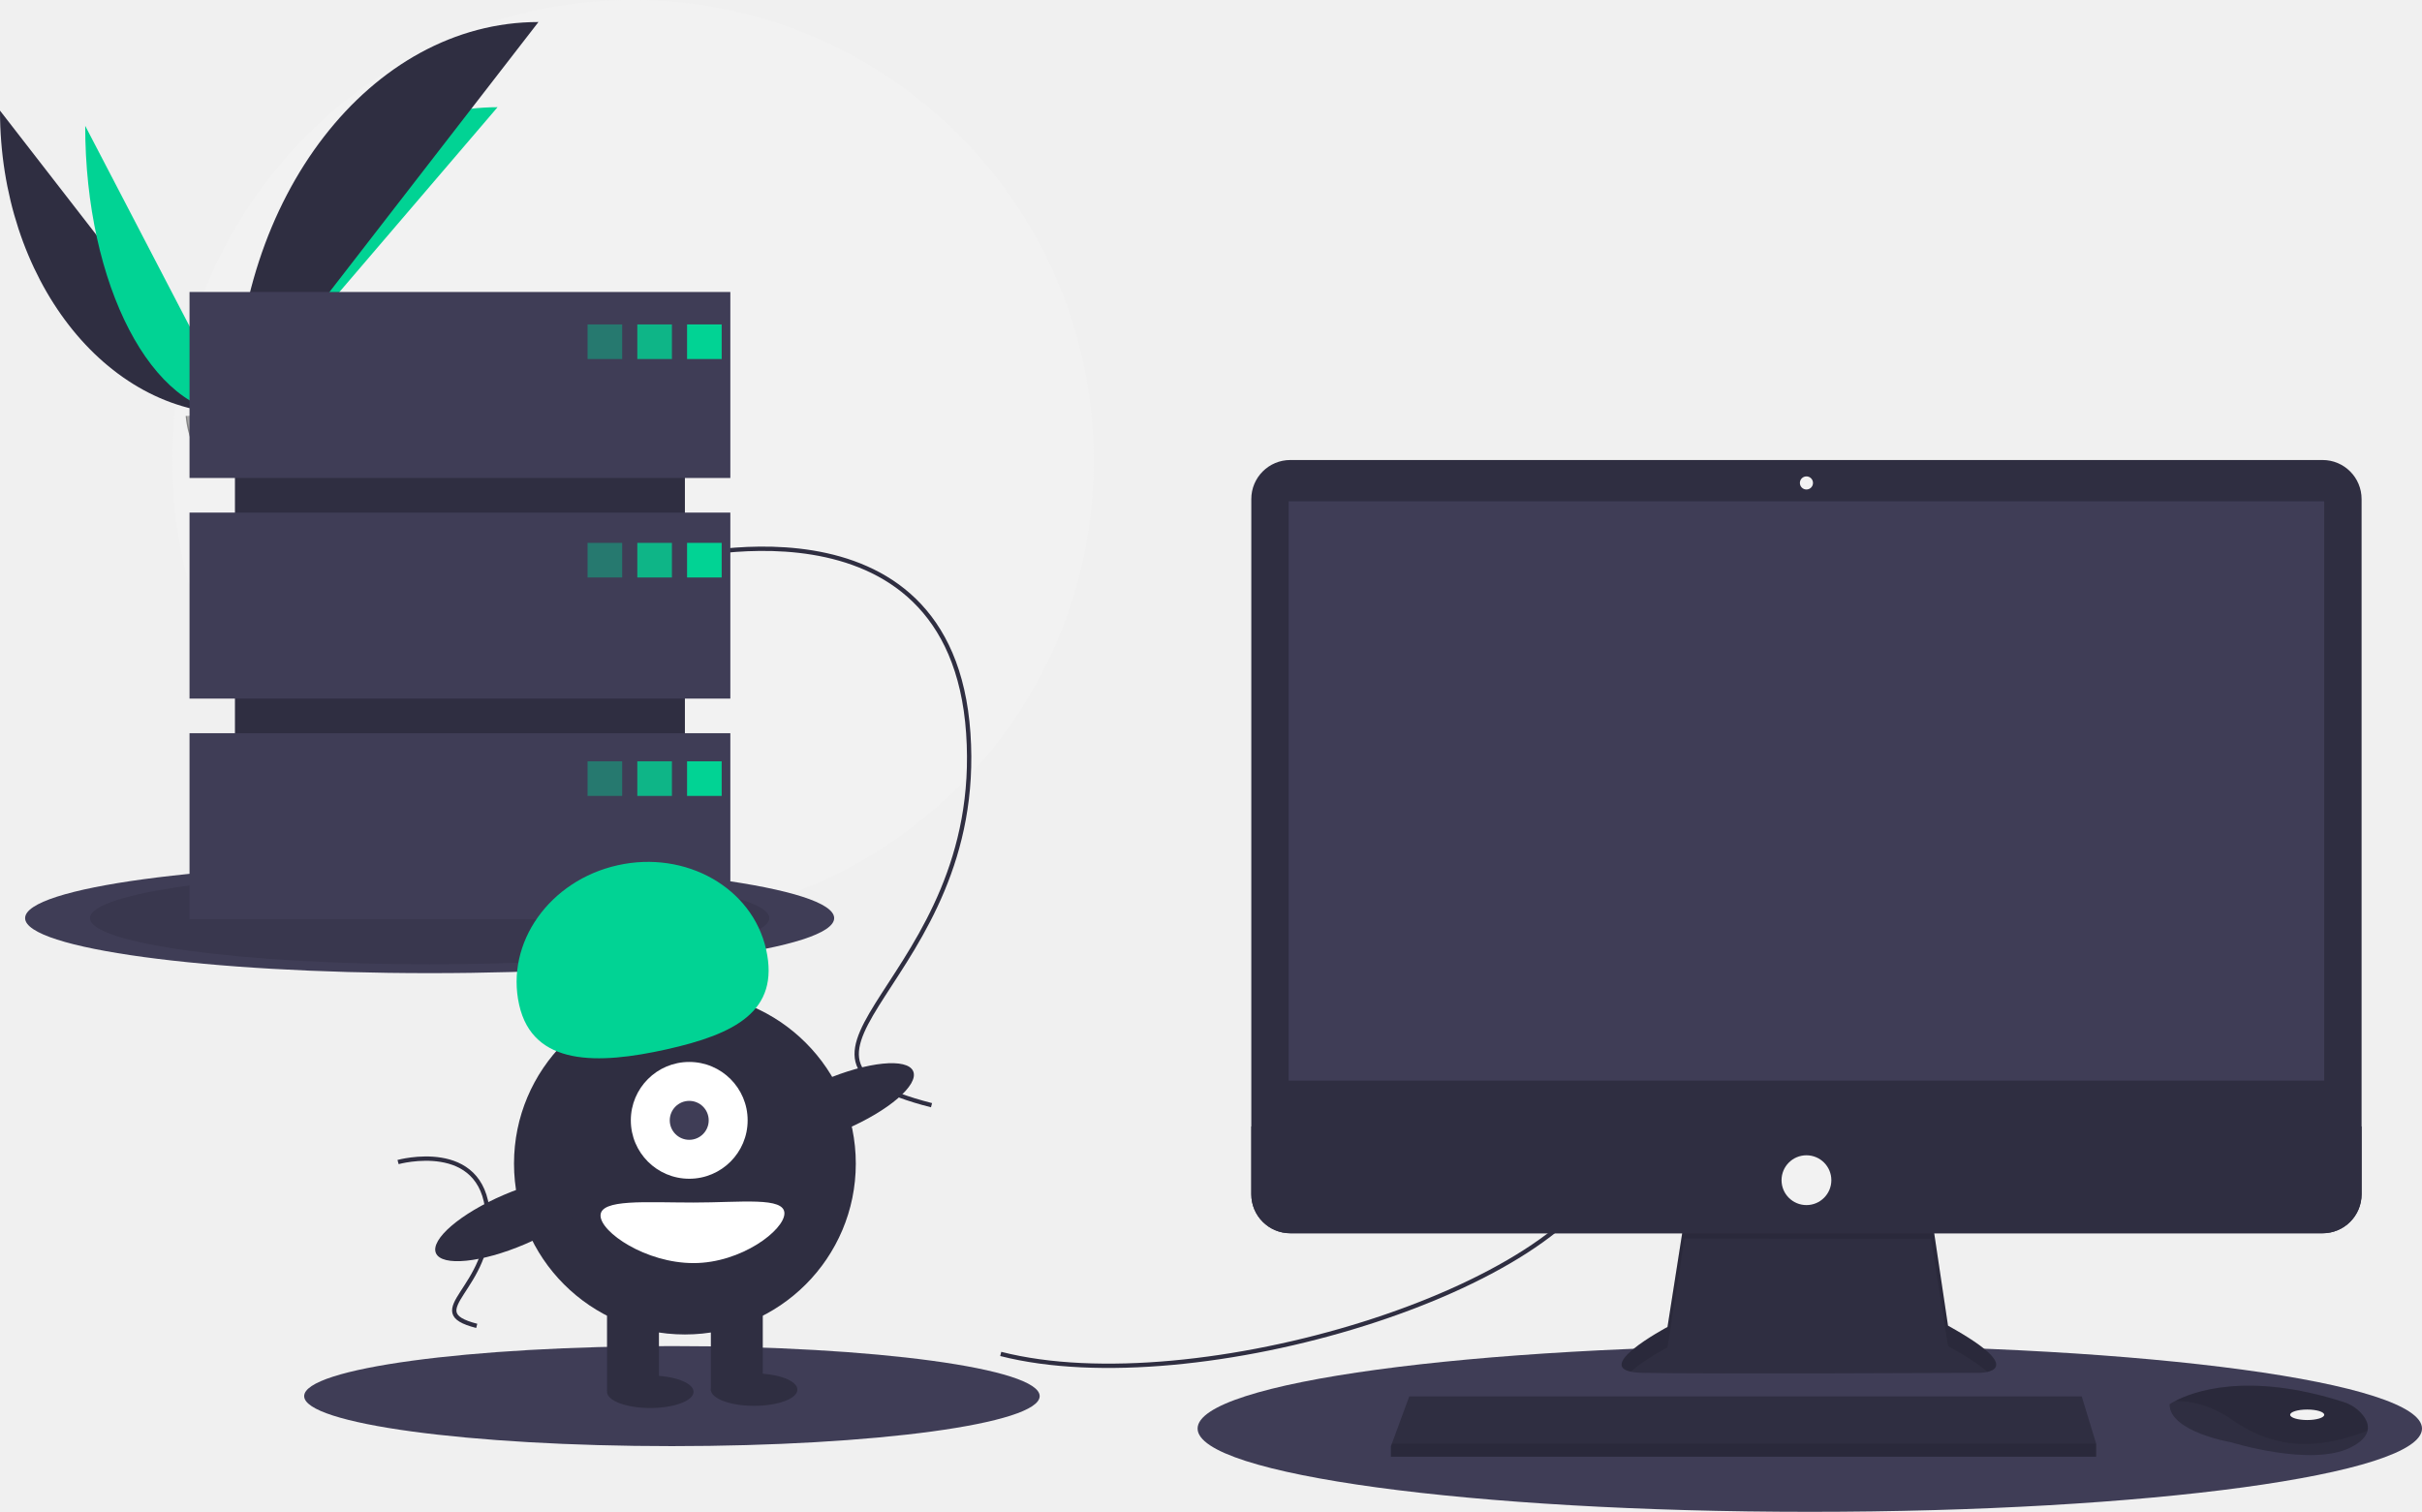
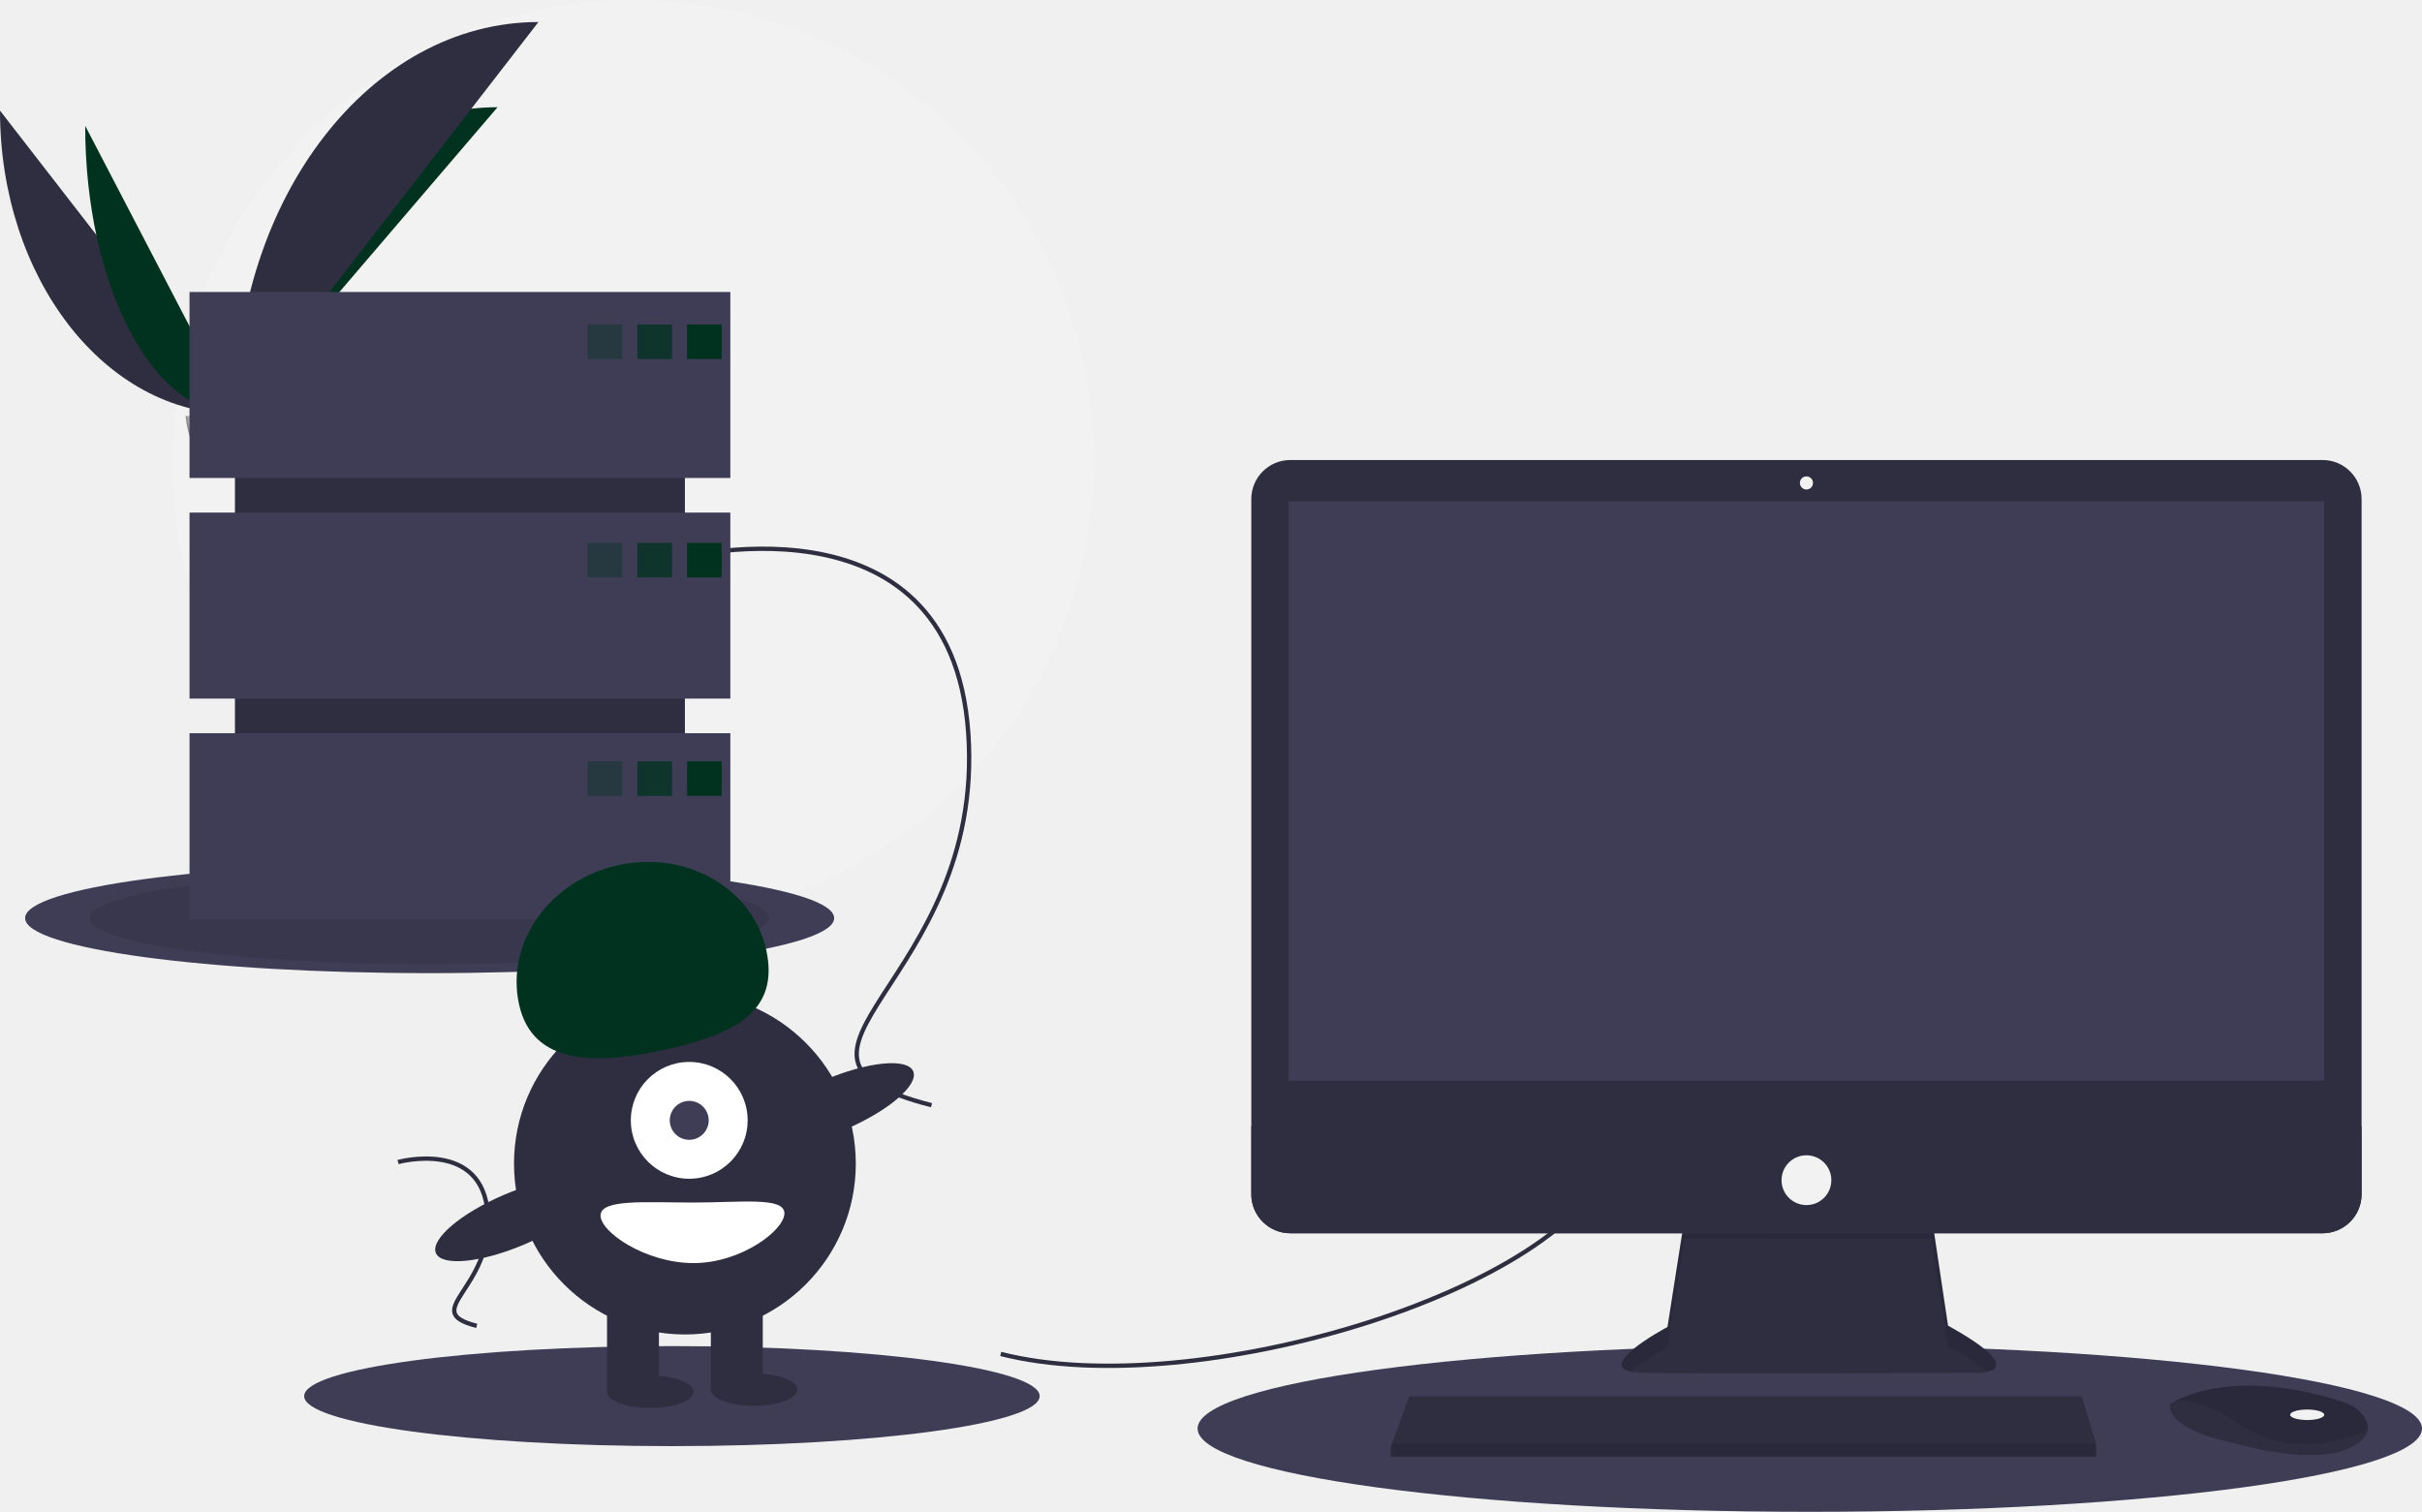
<svg xmlns="http://www.w3.org/2000/svg" data-name="Layer 1" width="1119.609" height="699" viewBox="0 0 1119.609 699">
  <circle cx="292.609" cy="213" r="213" fill="#f2f2f2" />
  <path d="M31.391,151.642c0,77.498,48.618,140.208,108.701,140.208" transform="translate(-31.39089 -100.5)" fill="#2f2e41" />
-   <path d="M140.092,291.851c0-78.369,54.255-141.784,121.304-141.784" transform="translate(-31.39089 -100.5)" fill="#01d394" />
-   <path d="M70.775,158.668c0,73.615,31.003,133.183,69.316,133.183" transform="translate(-31.39089 -100.5)" fill="#01d394" />
+   <path d="M140.092,291.851c0-78.369,54.255-141.784,121.304-141.784" transform="translate(-31.39089 -100.5)" fill="#013220" />
+   <path d="M70.775,158.668c0,73.615,31.003,133.183,69.316,133.183" transform="translate(-31.39089 -100.5)" fill="#013220" />
  <path d="M140.092,291.851c0-100.138,62.71-181.168,140.208-181.168" transform="translate(-31.39089 -100.5)" fill="#2f2e41" />
  <path d="M117.224,292.839s15.416-.475,20.061-3.783,23.713-7.258,24.866-1.953,23.167,26.388,5.763,26.529-40.439-2.711-45.076-5.535S117.224,292.839,117.224,292.839Z" transform="translate(-31.39089 -100.5)" fill="#a8a8a8" />
  <path d="M168.224,311.785c-17.404.14-40.439-2.711-45.076-5.535-3.531-2.151-4.938-9.869-5.409-13.43-.326.014-.515.02-.515.02s.976,12.433,5.613,15.257,27.672,5.676,45.076,5.535c5.024-.041,6.759-1.828,6.664-4.475C173.879,310.756,171.963,311.755,168.224,311.785Z" transform="translate(-31.39089 -100.5)" opacity="0.2" />
  <ellipse cx="198.609" cy="424.5" rx="187" ry="25.44" fill="#3f3d56" />
  <ellipse cx="198.609" cy="424.5" rx="157" ry="21.359" opacity="0.1" />
  <ellipse cx="836.609" cy="660.5" rx="283" ry="38.5" fill="#3f3d56" />
  <ellipse cx="310.609" cy="645.5" rx="170" ry="23.127" fill="#3f3d56" />
  <path d="M494,726.5c90,23,263-30,282-90" transform="translate(-31.39089 -100.5)" fill="none" stroke="#2f2e41" stroke-miterlimit="10" stroke-width="2" />
  <path d="M341,359.5s130-36,138,80-107,149-17,172" transform="translate(-31.39089 -100.5)" fill="none" stroke="#2f2e41" stroke-miterlimit="10" stroke-width="2" />
  <path d="M215.402,637.783s39.072-10.82,41.477,24.044-32.16,44.783-5.109,51.696" transform="translate(-31.39089 -100.5)" fill="none" stroke="#2f2e41" stroke-miterlimit="10" stroke-width="2" />
  <path d="M810.096,663.74,802.218,714.035s-38.782,20.603-11.513,21.209,155.733,0,155.733,0,24.845,0-14.543-21.815l-7.878-52.719Z" transform="translate(-31.39089 -100.5)" fill="#2f2e41" />
  <path d="M785.219,734.698c6.193-5.51,16.999-11.252,16.999-11.252l7.878-50.295,113.922.107,7.878,49.582c9.185,5.087,14.875,8.987,18.204,11.978,5.059-1.154,10.587-5.444-18.204-21.389l-7.878-52.719-113.922,3.03L802.218,714.035S769.63,731.35,785.219,734.698Z" transform="translate(-31.39089 -100.5)" opacity="0.1" />
  <rect x="578.433" y="212.689" width="513.253" height="357.52" rx="18.046" fill="#2f2e41" />
  <rect x="595.703" y="231.777" width="478.713" height="267.837" fill="#3f3d56" />
  <circle cx="835.059" cy="223.293" r="3.03" fill="#f2f2f2" />
  <path d="M1123.077,621.322V652.663a18.043,18.043,0,0,1-18.046,18.046H627.869A18.043,18.043,0,0,1,609.824,652.663V621.322Z" transform="translate(-31.39089 -100.5)" fill="#2f2e41" />
  <polygon points="968.978 667.466 968.978 673.526 642.968 673.526 642.968 668.678 643.417 667.466 651.452 645.651 962.312 645.651 968.978 667.466" fill="#2f2e41" />
  <path d="M1125.828,762.034c-.594,2.539-2.836,5.217-7.902,7.75-18.179,9.089-55.143-2.424-55.143-2.424s-28.48-4.848-28.48-17.573a22.725,22.725,0,0,1,2.497-1.485c7.643-4.044,32.984-14.021,77.918.422a18.739,18.739,0,0,1,8.541,5.597C1125.079,756.454,1126.507,759.157,1125.828,762.034Z" transform="translate(-31.39089 -100.5)" fill="#2f2e41" />
  <path d="M1125.828,762.034c-22.251,8.526-42.084,9.162-62.439-4.975-10.265-7.126-19.591-8.89-26.59-8.756,7.643-4.044,32.984-14.021,77.918.422a18.739,18.739,0,0,1,8.541,5.597C1125.079,756.454,1126.507,759.157,1125.828,762.034Z" transform="translate(-31.39089 -100.5)" opacity="0.1" />
  <ellipse cx="1066.538" cy="654.135" rx="7.878" ry="2.424" fill="#f2f2f2" />
  <circle cx="835.059" cy="545.667" r="11.513" fill="#f2f2f2" />
  <polygon points="968.978 667.466 968.978 673.526 642.968 673.526 642.968 668.678 643.417 667.466 968.978 667.466" opacity="0.1" />
  <rect x="108.609" y="159" width="208" height="242" fill="#2f2e41" />
  <rect x="87.609" y="135" width="250" height="86" fill="#3f3d56" />
  <rect x="87.609" y="237" width="250" height="86" fill="#3f3d56" />
  <rect x="87.609" y="339" width="250" height="86" fill="#3f3d56" />
-   <rect x="271.609" y="150" width="16" height="16" fill="#01d394" opacity="0.4" />
-   <rect x="294.609" y="150" width="16" height="16" fill="#01d394" opacity="0.8" />
-   <rect x="317.609" y="150" width="16" height="16" fill="#01d394" />
-   <rect x="271.609" y="251" width="16" height="16" fill="#01d394" opacity="0.4" />
-   <rect x="294.609" y="251" width="16" height="16" fill="#01d394" opacity="0.8" />
-   <rect x="317.609" y="251" width="16" height="16" fill="#01d394" />
-   <rect x="271.609" y="352" width="16" height="16" fill="#01d394" opacity="0.4" />
-   <rect x="294.609" y="352" width="16" height="16" fill="#01d394" opacity="0.8" />
-   <rect x="317.609" y="352" width="16" height="16" fill="#01d394" />
+   <rect x="271.609" y="150" width="16" height="16" fill="#013220" opacity="0.4" />
+   <rect x="294.609" y="150" width="16" height="16" fill="#013220" opacity="0.8" />
+   <rect x="317.609" y="150" width="16" height="16" fill="#013220" />
+   <rect x="271.609" y="251" width="16" height="16" fill="#013220" opacity="0.4" />
+   <rect x="294.609" y="251" width="16" height="16" fill="#013220" opacity="0.8" />
+   <rect x="317.609" y="251" width="16" height="16" fill="#013220" />
+   <rect x="271.609" y="352" width="16" height="16" fill="#013220" opacity="0.4" />
+   <rect x="294.609" y="352" width="16" height="16" fill="#013220" opacity="0.8" />
+   <rect x="317.609" y="352" width="16" height="16" fill="#013220" />
  <circle cx="316.609" cy="538" r="79" fill="#2f2e41" />
  <rect x="280.609" y="600" width="24" height="43" fill="#2f2e41" />
  <rect x="328.609" y="600" width="24" height="43" fill="#2f2e41" />
  <ellipse cx="300.609" cy="643.5" rx="20" ry="7.5" fill="#2f2e41" />
  <ellipse cx="348.609" cy="642.5" rx="20" ry="7.5" fill="#2f2e41" />
  <circle cx="318.609" cy="518" r="27" fill="#fff" />
  <circle cx="318.609" cy="518" r="9" fill="#3f3d56" />
-   <path d="M271.367,565.032c-6.379-28.568,14.012-57.434,45.544-64.475s62.265,10.41,68.644,38.978-14.519,39.104-46.051,46.145S277.746,593.6,271.367,565.032Z" transform="translate(-31.39089 -100.5)" fill="#01d394" />
+   <path d="M271.367,565.032c-6.379-28.568,14.012-57.434,45.544-64.475s62.265,10.41,68.644,38.978-14.519,39.104-46.051,46.145S277.746,593.6,271.367,565.032Z" transform="translate(-31.39089 -100.5)" fill="#013220" />
  <ellipse cx="417.215" cy="611.344" rx="39.5" ry="12.4" transform="translate(-238.2867 112.9804) rotate(-23.17116)" fill="#2f2e41" />
  <ellipse cx="269.215" cy="664.344" rx="39.5" ry="12.4" transform="translate(-271.0797 59.02084) rotate(-23.17116)" fill="#2f2e41" />
  <path d="M394,661.5c0,7.732-19.909,23-42,23s-43-14.268-43-22,20.909-6,43-6S394,653.768,394,661.5Z" transform="translate(-31.39089 -100.5)" fill="#fff" />
</svg>
